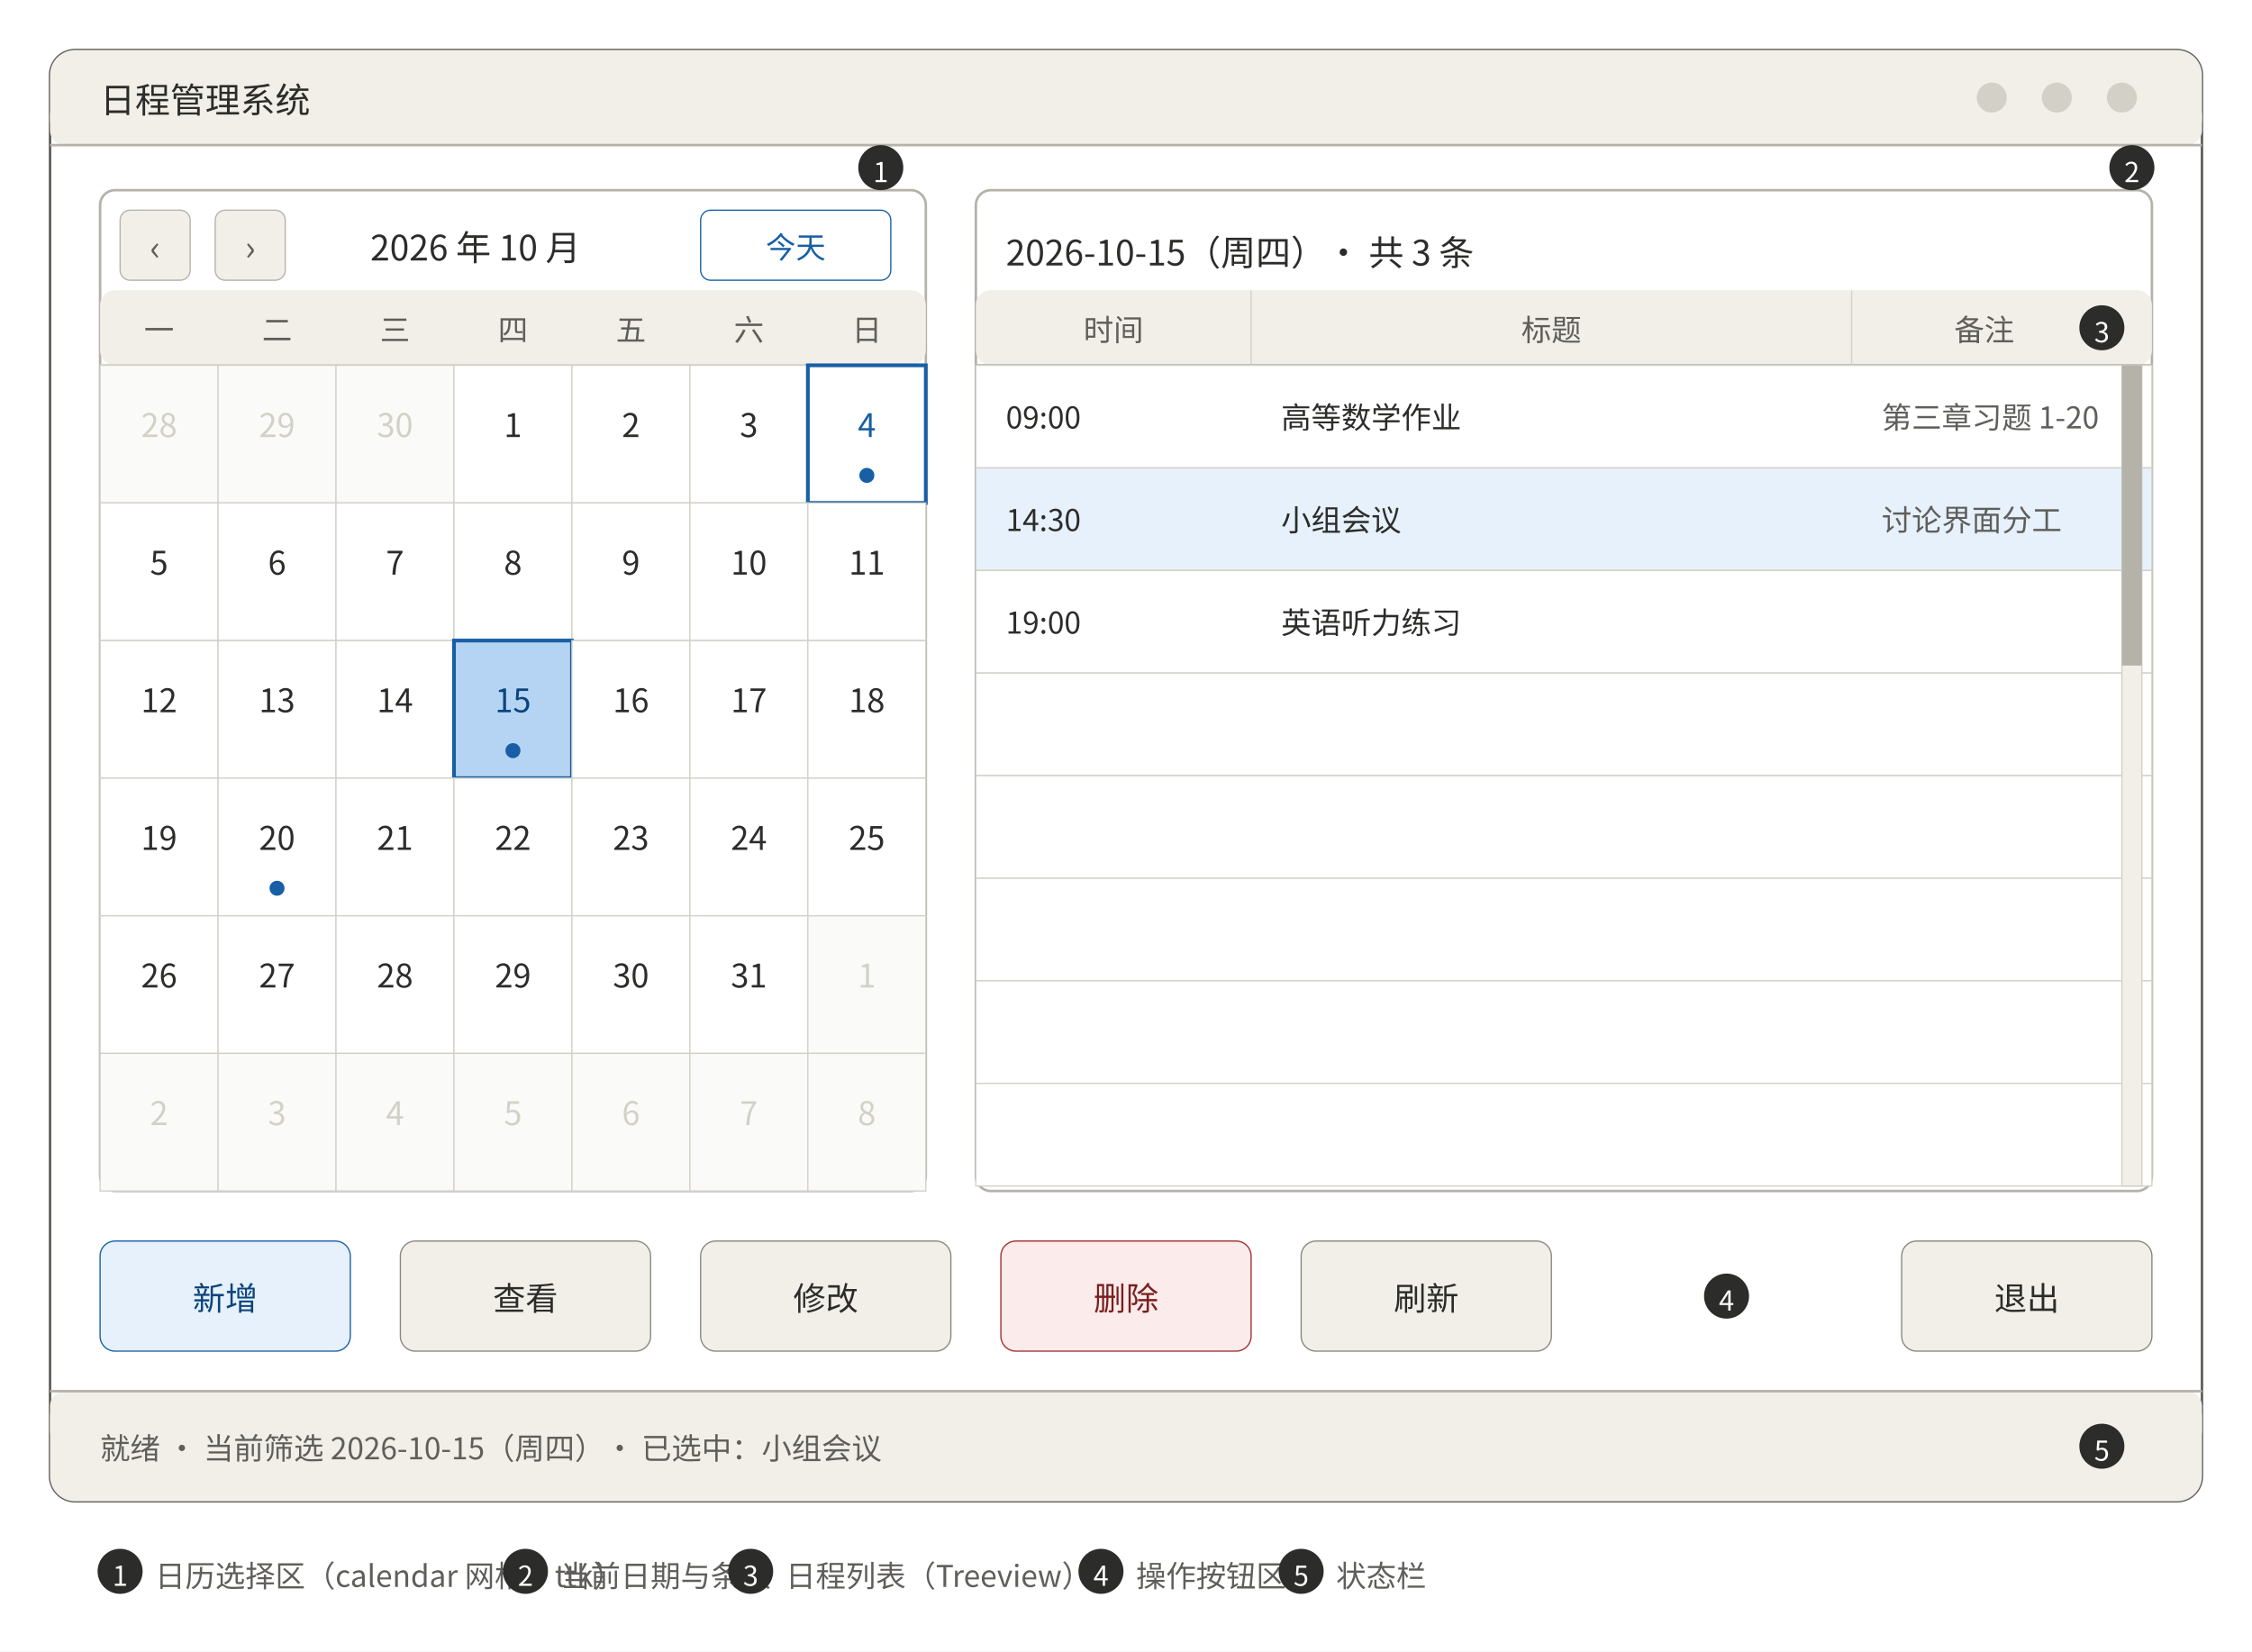
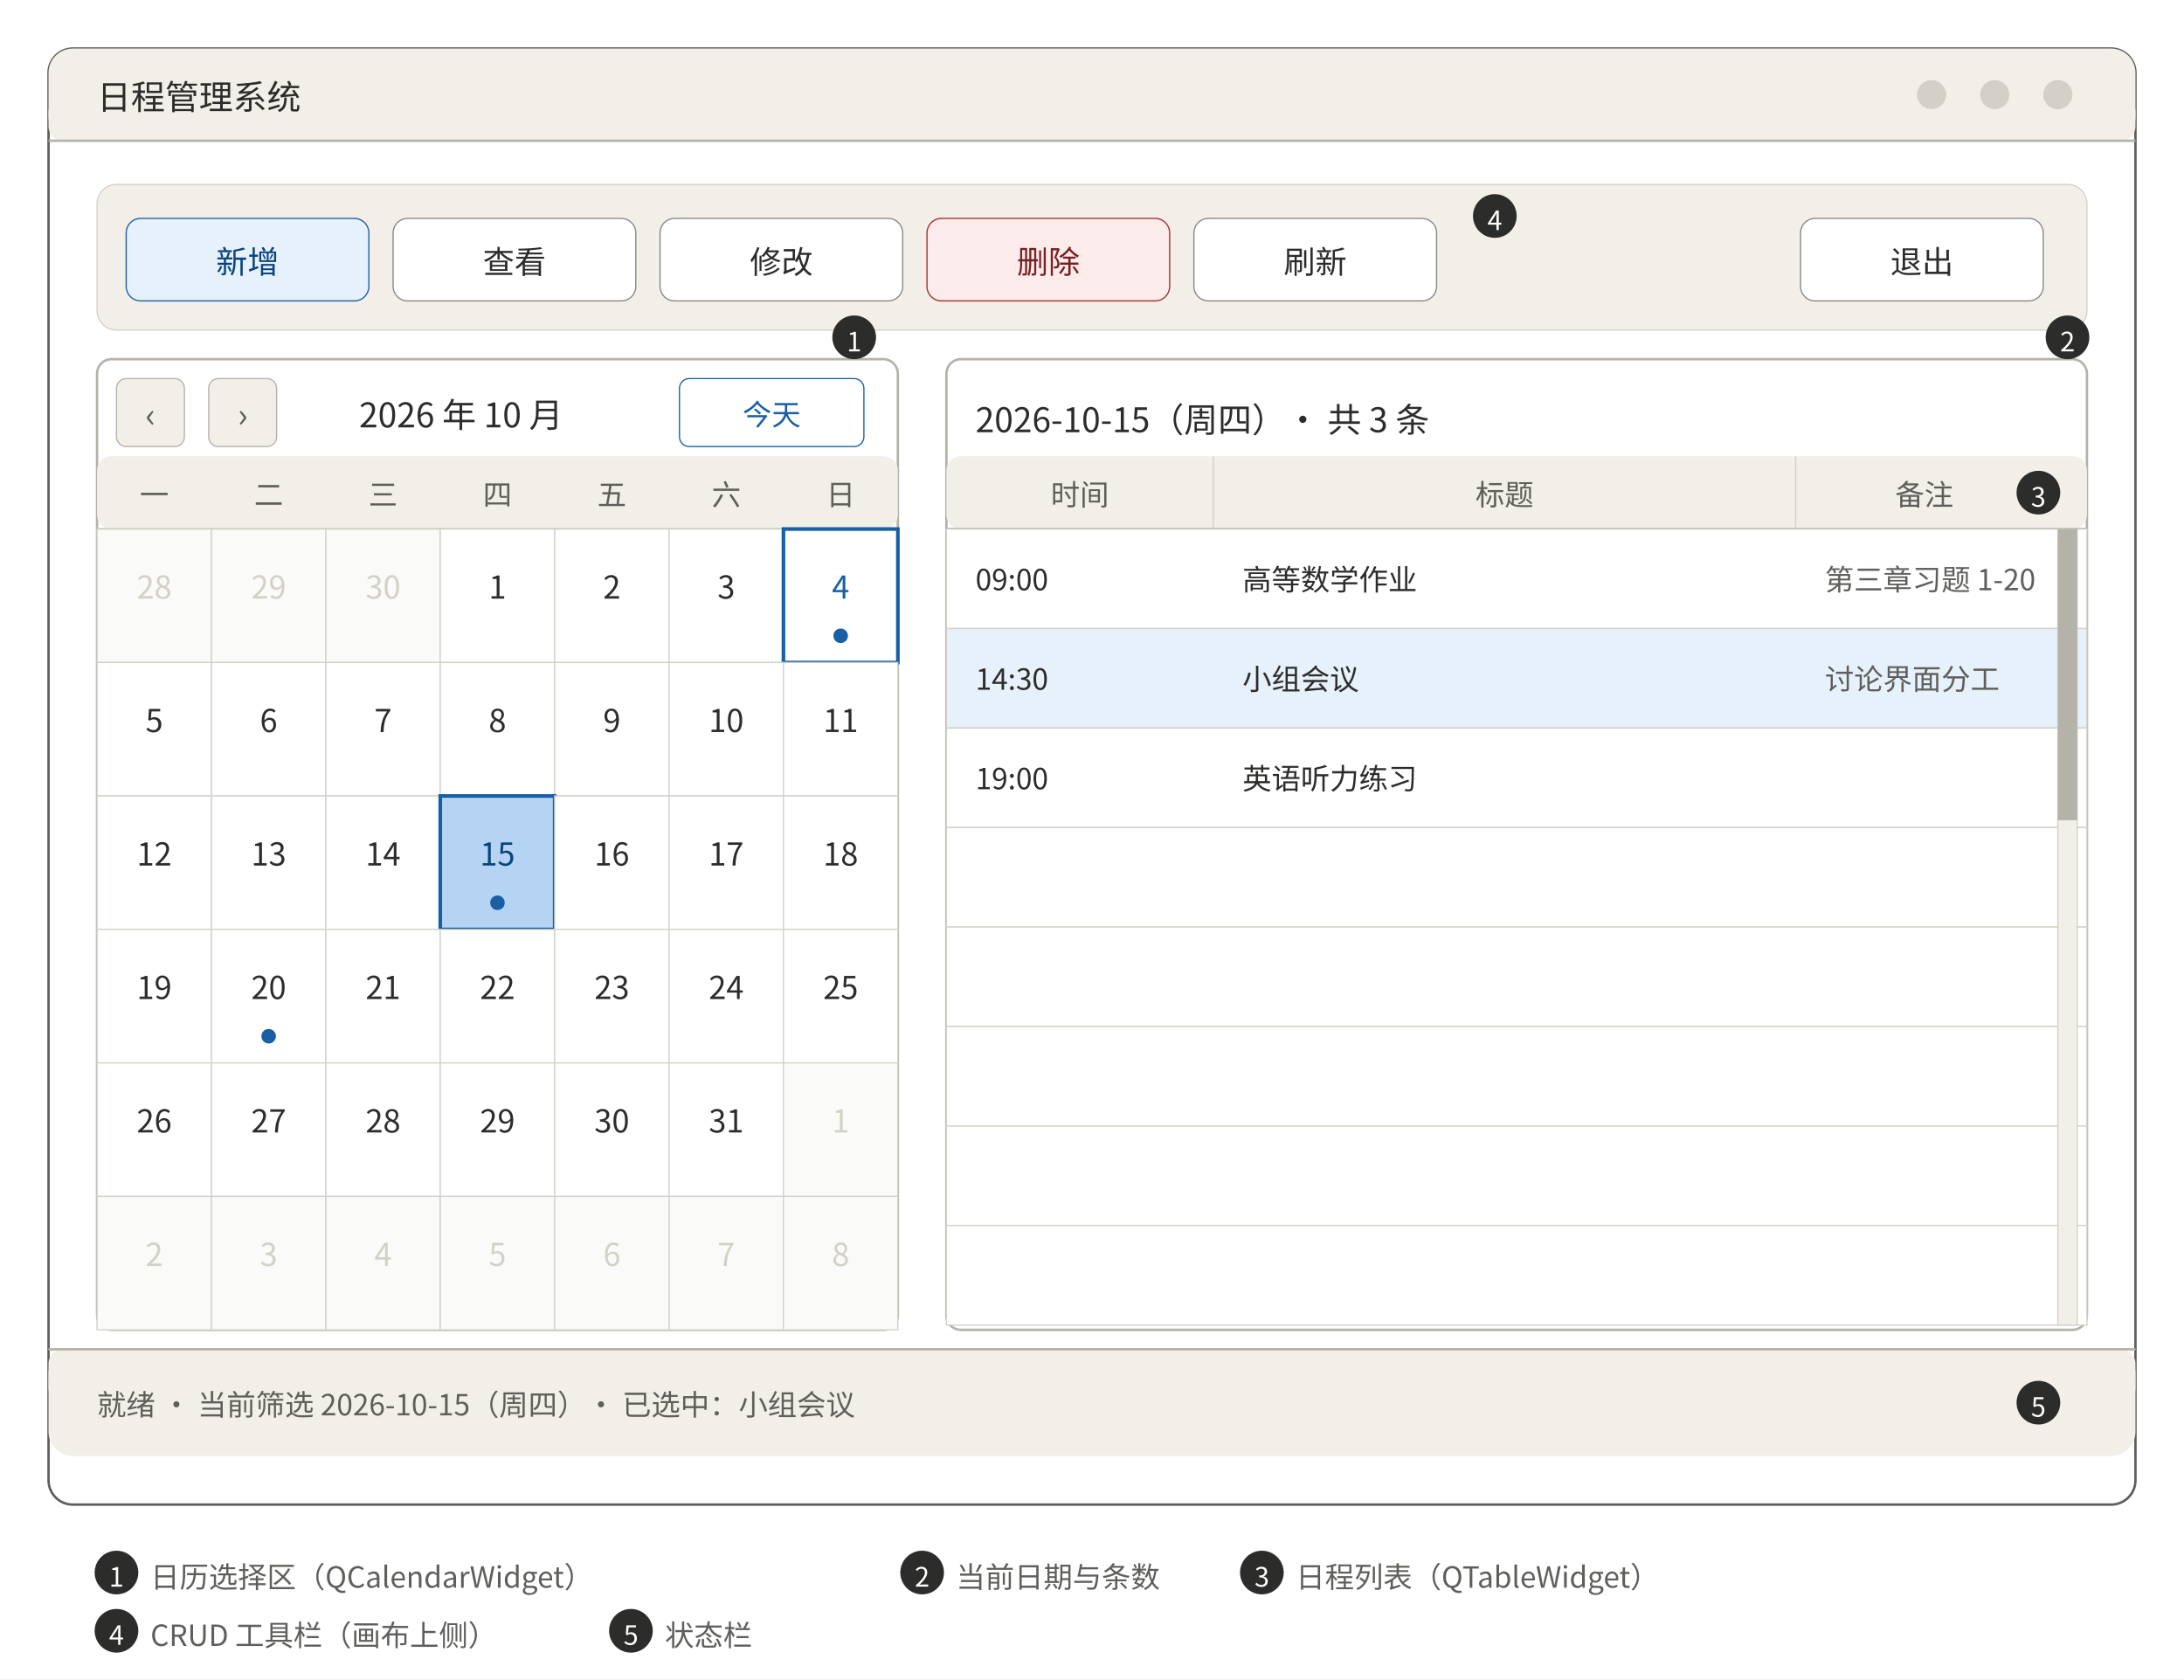
- <svg xmlns="http://www.w3.org/2000/svg" viewBox="0 0 900 660" width="900" height="660" role="img" font-family="'Microsoft YaHei','PingFang SC','Noto Sans CJK SC',sans-serif">
-   <rect x="0" y="0" width="900" height="660" fill="#FFFFFF" />
-   <rect x="20" y="20" width="860" height="580" rx="10" fill="#FFFFFF" stroke="#5F5E5A" stroke-width="1" />
+ <svg xmlns="http://www.w3.org/2000/svg" viewBox="0 0 900 692" width="900" height="692" role="img" font-family="'Microsoft YaHei','PingFang SC','Noto Sans CJK SC',sans-serif">
+   <rect x="0" y="0" width="900" height="692" fill="#FFFFFF" />
+   <rect x="20" y="20" width="860" height="600" rx="10" fill="#FFFFFF" stroke="#5F5E5A" stroke-width="1" />
  <rect x="20" y="20" width="860" height="38" rx="10" fill="#F1EFE8" stroke="#F1EFE8" stroke-width="0" />
  <rect x="20" y="40" width="860" height="18" rx="6" fill="#F1EFE8" stroke="#F1EFE8" stroke-width="0" />
  <path d="M20 58 L880 58" fill="none" stroke="#B4B2A9" stroke-width="1" />
  <text x="40" y="39" font-size="14" font-weight="500" fill="#2C2C2A" text-anchor="start" dominant-baseline="central">日程管理系统</text>
  <circle cx="796" cy="39" r="6" fill="#D3D1C7" />
  <circle cx="822" cy="39" r="6" fill="#D3D1C7" />
  <circle cx="848" cy="39" r="6" fill="#D3D1C7" />
-   <rect x="40" y="76" width="330" height="400" rx="6" fill="#FFFFFF" stroke="#B4B2A9" stroke-width="1" />
-   <rect x="48" y="84" width="28" height="28" rx="4" fill="#F1EFE8" stroke="#B4B2A9" stroke-width="0.5" />
-   <text x="62" y="98" font-size="14" font-weight="400" fill="#5F5E5A" text-anchor="middle" dominant-baseline="central">‹</text>
-   <rect x="86" y="84" width="28" height="28" rx="4" fill="#F1EFE8" stroke="#B4B2A9" stroke-width="0.5" />
-   <text x="100" y="98" font-size="14" font-weight="400" fill="#5F5E5A" text-anchor="middle" dominant-baseline="central">›</text>
-   <text x="190" y="98" font-size="14" font-weight="500" fill="#2C2C2A" text-anchor="middle" dominant-baseline="central">2026 年 10 月</text>
-   <rect x="280" y="84" width="76" height="28" rx="4" fill="#FFFFFF" stroke="#185FA5" stroke-width="0.5" />
-   <text x="318" y="98" font-size="12" font-weight="400" fill="#185FA5" text-anchor="middle" dominant-baseline="central">今天</text>
-   <rect x="40" y="116" width="330" height="30" rx="6" fill="#F1EFE8" stroke="#F1EFE8" stroke-width="0" />
-   <path d="M40 146 L370 146" fill="none" stroke="#D3D1C7" stroke-width="1" />
-   <text x="63.571" y="131" font-size="12" font-weight="400" fill="#5F5E5A" text-anchor="middle" dominant-baseline="central">一</text>
-   <text x="110.714" y="131" font-size="12" font-weight="400" fill="#5F5E5A" text-anchor="middle" dominant-baseline="central">二</text>
-   <text x="157.857" y="131" font-size="12" font-weight="400" fill="#5F5E5A" text-anchor="middle" dominant-baseline="central">三</text>
-   <text x="205.0" y="131" font-size="12" font-weight="400" fill="#5F5E5A" text-anchor="middle" dominant-baseline="central">四</text>
-   <text x="252.143" y="131" font-size="12" font-weight="400" fill="#5F5E5A" text-anchor="middle" dominant-baseline="central">五</text>
-   <text x="299.286" y="131" font-size="12" font-weight="400" fill="#5F5E5A" text-anchor="middle" dominant-baseline="central">六</text>
-   <text x="346.429" y="131" font-size="12" font-weight="400" fill="#5F5E5A" text-anchor="middle" dominant-baseline="central">日</text>
-   <rect x="40.0" y="146" width="47.143" height="55" rx="0" fill="#FAFAF8" stroke="#D3D1C7" stroke-width="0.5" />
-   <text x="63.571" y="169" font-size="13" font-weight="400" fill="#D3D1C7" text-anchor="middle" dominant-baseline="central">28</text>
-   <rect x="87.143" y="146" width="47.143" height="55" rx="0" fill="#FAFAF8" stroke="#D3D1C7" stroke-width="0.5" />
-   <text x="110.714" y="169" font-size="13" font-weight="400" fill="#D3D1C7" text-anchor="middle" dominant-baseline="central">29</text>
-   <rect x="134.286" y="146" width="47.143" height="55" rx="0" fill="#FAFAF8" stroke="#D3D1C7" stroke-width="0.5" />
-   <text x="157.857" y="169" font-size="13" font-weight="400" fill="#D3D1C7" text-anchor="middle" dominant-baseline="central">30</text>
-   <rect x="181.429" y="146" width="47.143" height="55" rx="0" fill="#FFFFFF" stroke="#D3D1C7" stroke-width="0.5" />
-   <text x="205" y="169" font-size="13" font-weight="400" fill="#2C2C2A" text-anchor="middle" dominant-baseline="central">1</text>
-   <rect x="228.571" y="146" width="47.143" height="55" rx="0" fill="#FFFFFF" stroke="#D3D1C7" stroke-width="0.5" />
-   <text x="252.143" y="169" font-size="13" font-weight="400" fill="#2C2C2A" text-anchor="middle" dominant-baseline="central">2</text>
-   <rect x="275.714" y="146" width="47.143" height="55" rx="0" fill="#FFFFFF" stroke="#D3D1C7" stroke-width="0.5" />
-   <text x="299.286" y="169" font-size="13" font-weight="400" fill="#2C2C2A" text-anchor="middle" dominant-baseline="central">3</text>
-   <rect x="322.857" y="146" width="47.143" height="55" rx="0" fill="#FFFFFF" stroke="#185FA5" stroke-width="1.5" />
-   <text x="346.429" y="169" font-size="13" font-weight="500" fill="#185FA5" text-anchor="middle" dominant-baseline="central">4</text>
-   <circle cx="346.429" cy="190" r="3" fill="#185FA5" />
-   <rect x="40.0" y="201" width="47.143" height="55" rx="0" fill="#FFFFFF" stroke="#D3D1C7" stroke-width="0.5" />
-   <text x="63.571" y="224" font-size="13" font-weight="400" fill="#2C2C2A" text-anchor="middle" dominant-baseline="central">5</text>
-   <rect x="87.143" y="201" width="47.143" height="55" rx="0" fill="#FFFFFF" stroke="#D3D1C7" stroke-width="0.5" />
-   <text x="110.714" y="224" font-size="13" font-weight="400" fill="#2C2C2A" text-anchor="middle" dominant-baseline="central">6</text>
-   <rect x="134.286" y="201" width="47.143" height="55" rx="0" fill="#FFFFFF" stroke="#D3D1C7" stroke-width="0.5" />
-   <text x="157.857" y="224" font-size="13" font-weight="400" fill="#2C2C2A" text-anchor="middle" dominant-baseline="central">7</text>
-   <rect x="181.429" y="201" width="47.143" height="55" rx="0" fill="#FFFFFF" stroke="#D3D1C7" stroke-width="0.5" />
-   <text x="205" y="224" font-size="13" font-weight="400" fill="#2C2C2A" text-anchor="middle" dominant-baseline="central">8</text>
-   <rect x="228.571" y="201" width="47.143" height="55" rx="0" fill="#FFFFFF" stroke="#D3D1C7" stroke-width="0.5" />
-   <text x="252.143" y="224" font-size="13" font-weight="400" fill="#2C2C2A" text-anchor="middle" dominant-baseline="central">9</text>
-   <rect x="275.714" y="201" width="47.143" height="55" rx="0" fill="#FFFFFF" stroke="#D3D1C7" stroke-width="0.5" />
-   <text x="299.286" y="224" font-size="13" font-weight="400" fill="#2C2C2A" text-anchor="middle" dominant-baseline="central">10</text>
-   <rect x="322.857" y="201" width="47.143" height="55" rx="0" fill="#FFFFFF" stroke="#D3D1C7" stroke-width="0.5" />
-   <text x="346.429" y="224" font-size="13" font-weight="400" fill="#2C2C2A" text-anchor="middle" dominant-baseline="central">11</text>
-   <rect x="40.0" y="256" width="47.143" height="55" rx="0" fill="#FFFFFF" stroke="#D3D1C7" stroke-width="0.5" />
-   <text x="63.571" y="279" font-size="13" font-weight="400" fill="#2C2C2A" text-anchor="middle" dominant-baseline="central">12</text>
-   <rect x="87.143" y="256" width="47.143" height="55" rx="0" fill="#FFFFFF" stroke="#D3D1C7" stroke-width="0.5" />
-   <text x="110.714" y="279" font-size="13" font-weight="400" fill="#2C2C2A" text-anchor="middle" dominant-baseline="central">13</text>
-   <rect x="134.286" y="256" width="47.143" height="55" rx="0" fill="#FFFFFF" stroke="#D3D1C7" stroke-width="0.5" />
-   <text x="157.857" y="279" font-size="13" font-weight="400" fill="#2C2C2A" text-anchor="middle" dominant-baseline="central">14</text>
-   <rect x="181.429" y="256" width="47.143" height="55" rx="0" fill="#B5D4F4" stroke="#185FA5" stroke-width="1.5" />
-   <text x="205" y="279" font-size="13" font-weight="500" fill="#0C447C" text-anchor="middle" dominant-baseline="central">15</text>
-   <circle cx="205" cy="300" r="3" fill="#185FA5" />
-   <rect x="228.571" y="256" width="47.143" height="55" rx="0" fill="#FFFFFF" stroke="#D3D1C7" stroke-width="0.5" />
-   <text x="252.143" y="279" font-size="13" font-weight="400" fill="#2C2C2A" text-anchor="middle" dominant-baseline="central">16</text>
-   <rect x="275.714" y="256" width="47.143" height="55" rx="0" fill="#FFFFFF" stroke="#D3D1C7" stroke-width="0.5" />
-   <text x="299.286" y="279" font-size="13" font-weight="400" fill="#2C2C2A" text-anchor="middle" dominant-baseline="central">17</text>
-   <rect x="322.857" y="256" width="47.143" height="55" rx="0" fill="#FFFFFF" stroke="#D3D1C7" stroke-width="0.5" />
-   <text x="346.429" y="279" font-size="13" font-weight="400" fill="#2C2C2A" text-anchor="middle" dominant-baseline="central">18</text>
-   <rect x="40.0" y="311" width="47.143" height="55" rx="0" fill="#FFFFFF" stroke="#D3D1C7" stroke-width="0.5" />
-   <text x="63.571" y="334" font-size="13" font-weight="400" fill="#2C2C2A" text-anchor="middle" dominant-baseline="central">19</text>
-   <rect x="87.143" y="311" width="47.143" height="55" rx="0" fill="#FFFFFF" stroke="#D3D1C7" stroke-width="0.5" />
-   <text x="110.714" y="334" font-size="13" font-weight="400" fill="#2C2C2A" text-anchor="middle" dominant-baseline="central">20</text>
-   <circle cx="110.714" cy="355" r="3" fill="#185FA5" />
-   <rect x="134.286" y="311" width="47.143" height="55" rx="0" fill="#FFFFFF" stroke="#D3D1C7" stroke-width="0.5" />
-   <text x="157.857" y="334" font-size="13" font-weight="400" fill="#2C2C2A" text-anchor="middle" dominant-baseline="central">21</text>
-   <rect x="181.429" y="311" width="47.143" height="55" rx="0" fill="#FFFFFF" stroke="#D3D1C7" stroke-width="0.5" />
-   <text x="205" y="334" font-size="13" font-weight="400" fill="#2C2C2A" text-anchor="middle" dominant-baseline="central">22</text>
-   <rect x="228.571" y="311" width="47.143" height="55" rx="0" fill="#FFFFFF" stroke="#D3D1C7" stroke-width="0.5" />
-   <text x="252.143" y="334" font-size="13" font-weight="400" fill="#2C2C2A" text-anchor="middle" dominant-baseline="central">23</text>
-   <rect x="275.714" y="311" width="47.143" height="55" rx="0" fill="#FFFFFF" stroke="#D3D1C7" stroke-width="0.5" />
-   <text x="299.286" y="334" font-size="13" font-weight="400" fill="#2C2C2A" text-anchor="middle" dominant-baseline="central">24</text>
-   <rect x="322.857" y="311" width="47.143" height="55" rx="0" fill="#FFFFFF" stroke="#D3D1C7" stroke-width="0.5" />
-   <text x="346.429" y="334" font-size="13" font-weight="400" fill="#2C2C2A" text-anchor="middle" dominant-baseline="central">25</text>
-   <rect x="40.0" y="366" width="47.143" height="55" rx="0" fill="#FFFFFF" stroke="#D3D1C7" stroke-width="0.5" />
-   <text x="63.571" y="389" font-size="13" font-weight="400" fill="#2C2C2A" text-anchor="middle" dominant-baseline="central">26</text>
-   <rect x="87.143" y="366" width="47.143" height="55" rx="0" fill="#FFFFFF" stroke="#D3D1C7" stroke-width="0.5" />
-   <text x="110.714" y="389" font-size="13" font-weight="400" fill="#2C2C2A" text-anchor="middle" dominant-baseline="central">27</text>
-   <rect x="134.286" y="366" width="47.143" height="55" rx="0" fill="#FFFFFF" stroke="#D3D1C7" stroke-width="0.5" />
-   <text x="157.857" y="389" font-size="13" font-weight="400" fill="#2C2C2A" text-anchor="middle" dominant-baseline="central">28</text>
-   <rect x="181.429" y="366" width="47.143" height="55" rx="0" fill="#FFFFFF" stroke="#D3D1C7" stroke-width="0.5" />
-   <text x="205" y="389" font-size="13" font-weight="400" fill="#2C2C2A" text-anchor="middle" dominant-baseline="central">29</text>
-   <rect x="228.571" y="366" width="47.143" height="55" rx="0" fill="#FFFFFF" stroke="#D3D1C7" stroke-width="0.5" />
-   <text x="252.143" y="389" font-size="13" font-weight="400" fill="#2C2C2A" text-anchor="middle" dominant-baseline="central">30</text>
-   <rect x="275.714" y="366" width="47.143" height="55" rx="0" fill="#FFFFFF" stroke="#D3D1C7" stroke-width="0.5" />
-   <text x="299.286" y="389" font-size="13" font-weight="400" fill="#2C2C2A" text-anchor="middle" dominant-baseline="central">31</text>
-   <rect x="322.857" y="366" width="47.143" height="55" rx="0" fill="#FAFAF8" stroke="#D3D1C7" stroke-width="0.5" />
-   <text x="346.429" y="389" font-size="13" font-weight="400" fill="#D3D1C7" text-anchor="middle" dominant-baseline="central">1</text>
-   <rect x="40.0" y="421" width="47.143" height="55" rx="0" fill="#FAFAF8" stroke="#D3D1C7" stroke-width="0.5" />
-   <text x="63.571" y="444" font-size="13" font-weight="400" fill="#D3D1C7" text-anchor="middle" dominant-baseline="central">2</text>
-   <rect x="87.143" y="421" width="47.143" height="55" rx="0" fill="#FAFAF8" stroke="#D3D1C7" stroke-width="0.5" />
-   <text x="110.714" y="444" font-size="13" font-weight="400" fill="#D3D1C7" text-anchor="middle" dominant-baseline="central">3</text>
-   <rect x="134.286" y="421" width="47.143" height="55" rx="0" fill="#FAFAF8" stroke="#D3D1C7" stroke-width="0.5" />
-   <text x="157.857" y="444" font-size="13" font-weight="400" fill="#D3D1C7" text-anchor="middle" dominant-baseline="central">4</text>
-   <rect x="181.429" y="421" width="47.143" height="55" rx="0" fill="#FAFAF8" stroke="#D3D1C7" stroke-width="0.5" />
-   <text x="205" y="444" font-size="13" font-weight="400" fill="#D3D1C7" text-anchor="middle" dominant-baseline="central">5</text>
-   <rect x="228.571" y="421" width="47.143" height="55" rx="0" fill="#FAFAF8" stroke="#D3D1C7" stroke-width="0.5" />
-   <text x="252.143" y="444" font-size="13" font-weight="400" fill="#D3D1C7" text-anchor="middle" dominant-baseline="central">6</text>
-   <rect x="275.714" y="421" width="47.143" height="55" rx="0" fill="#FAFAF8" stroke="#D3D1C7" stroke-width="0.5" />
-   <text x="299.286" y="444" font-size="13" font-weight="400" fill="#D3D1C7" text-anchor="middle" dominant-baseline="central">7</text>
-   <rect x="322.857" y="421" width="47.143" height="55" rx="0" fill="#FAFAF8" stroke="#D3D1C7" stroke-width="0.5" />
-   <text x="346.429" y="444" font-size="13" font-weight="400" fill="#D3D1C7" text-anchor="middle" dominant-baseline="central">8</text>
-   <rect x="390" y="76" width="470" height="400" rx="6" fill="#FFFFFF" stroke="#B4B2A9" stroke-width="1" />
-   <text x="402" y="100" font-size="14" font-weight="500" fill="#2C2C2A" text-anchor="start" dominant-baseline="central">2026-10-15（周四）· 共 3 条</text>
-   <rect x="390" y="116" width="470" height="30" rx="6" fill="#F1EFE8" stroke="#F1EFE8" stroke-width="0" />
-   <path d="M390 146 L860 146" fill="none" stroke="#B4B2A9" stroke-width="1" />
-   <text x="445" y="131" font-size="12" font-weight="500" fill="#5F5E5A" text-anchor="middle" dominant-baseline="central">时间</text>
-   <text x="620" y="131" font-size="12" font-weight="500" fill="#5F5E5A" text-anchor="middle" dominant-baseline="central">标题</text>
-   <text x="793" y="131" font-size="12" font-weight="500" fill="#5F5E5A" text-anchor="middle" dominant-baseline="central">备注</text>
-   <path d="M500 116 L500 474" fill="none" stroke="#D3D1C7" stroke-width="0.5" />
-   <path d="M740 116 L740 474" fill="none" stroke="#D3D1C7" stroke-width="0.5" />
-   <rect x="390" y="146" width="470" height="41" fill="#FFFFFF" stroke="#D3D1C7" stroke-width="0.5" />
-   <text x="402" y="166" font-size="12" font-weight="400" fill="#2C2C2A" text-anchor="start" dominant-baseline="central">09:00</text>
-   <text x="512" y="166" font-size="12" font-weight="400" fill="#2C2C2A" text-anchor="start" dominant-baseline="central">高等数学作业</text>
-   <text x="752" y="166" font-size="12" font-weight="400" fill="#5F5E5A" text-anchor="start" dominant-baseline="central">第三章习题 1-20</text>
-   <rect x="390" y="187" width="470" height="41" fill="#E6F1FB" stroke="#D3D1C7" stroke-width="0.5" />
-   <text x="402" y="207" font-size="12" font-weight="400" fill="#2C2C2A" text-anchor="start" dominant-baseline="central">14:30</text>
-   <text x="512" y="207" font-size="12" font-weight="400" fill="#2C2C2A" text-anchor="start" dominant-baseline="central">小组会议</text>
-   <text x="752" y="207" font-size="12" font-weight="400" fill="#5F5E5A" text-anchor="start" dominant-baseline="central">讨论界面分工</text>
-   <rect x="390" y="228" width="470" height="41" fill="#FFFFFF" stroke="#D3D1C7" stroke-width="0.5" />
-   <text x="402" y="248" font-size="12" font-weight="400" fill="#2C2C2A" text-anchor="start" dominant-baseline="central">19:00</text>
-   <text x="512" y="248" font-size="12" font-weight="400" fill="#2C2C2A" text-anchor="start" dominant-baseline="central">英语听力练习</text>
-   <text x="752" y="248" font-size="12" font-weight="400" fill="#5F5E5A" text-anchor="start" dominant-baseline="central" />
-   <rect x="390" y="269" width="470" height="41" fill="#FFFFFF" stroke="#D3D1C7" stroke-width="0.5" />
-   <rect x="390" y="310" width="470" height="41" fill="#FFFFFF" stroke="#D3D1C7" stroke-width="0.5" />
-   <rect x="390" y="351" width="470" height="41" fill="#FFFFFF" stroke="#D3D1C7" stroke-width="0.5" />
-   <rect x="390" y="392" width="470" height="41" fill="#FFFFFF" stroke="#D3D1C7" stroke-width="0.5" />
-   <rect x="390" y="433" width="470" height="41" fill="#FFFFFF" stroke="#D3D1C7" stroke-width="0.5" />
-   <rect x="848" y="146" width="8" height="328" rx="0" fill="#F1EFE8" stroke="#D3D1C7" stroke-width="0.5" />
-   <rect x="848" y="146" width="8" height="120" rx="0" fill="#B4B2A9" stroke="#B4B2A9" stroke-width="0" />
-   <rect x="40" y="496" width="100" height="44" rx="6" fill="#E6F1FB" stroke="#185FA5" stroke-width="0.5" />
-   <text x="90" y="518" font-size="13" font-weight="500" fill="#0C447C" text-anchor="middle" dominant-baseline="central">新增</text>
-   <rect x="160" y="496" width="100" height="44" rx="6" fill="#F1EFE8" stroke="#888780" stroke-width="0.5" />
-   <text x="210" y="518" font-size="13" font-weight="500" fill="#2C2C2A" text-anchor="middle" dominant-baseline="central">查看</text>
-   <rect x="280" y="496" width="100" height="44" rx="6" fill="#F1EFE8" stroke="#888780" stroke-width="0.5" />
-   <text x="330" y="518" font-size="13" font-weight="500" fill="#2C2C2A" text-anchor="middle" dominant-baseline="central">修改</text>
-   <rect x="400" y="496" width="100" height="44" rx="6" fill="#FCEBEB" stroke="#A32D2D" stroke-width="0.5" />
-   <text x="450" y="518" font-size="13" font-weight="500" fill="#791F1F" text-anchor="middle" dominant-baseline="central">删除</text>
-   <rect x="520" y="496" width="100" height="44" rx="6" fill="#F1EFE8" stroke="#888780" stroke-width="0.5" />
-   <text x="570" y="518" font-size="13" font-weight="500" fill="#2C2C2A" text-anchor="middle" dominant-baseline="central">刷新</text>
-   <rect x="760" y="496" width="100" height="44" rx="6" fill="#F1EFE8" stroke="#888780" stroke-width="0.5" />
-   <text x="810" y="518" font-size="13" font-weight="500" fill="#2C2C2A" text-anchor="middle" dominant-baseline="central">退出</text>
+   <rect x="40" y="76" width="820" height="60" rx="8" fill="#F1EFE8" stroke="#D3D1C7" stroke-width="0.5" />
+   <rect x="52" y="90" width="100" height="34" rx="6" fill="#E6F1FB" stroke="#185FA5" stroke-width="0.5" />
+   <text x="102" y="107" font-size="13" font-weight="500" fill="#0C447C" text-anchor="middle" dominant-baseline="central">新增</text>
+   <rect x="162" y="90" width="100" height="34" rx="6" fill="#FFFFFF" stroke="#888780" stroke-width="0.5" />
+   <text x="212" y="107" font-size="13" font-weight="500" fill="#2C2C2A" text-anchor="middle" dominant-baseline="central">查看</text>
+   <rect x="272" y="90" width="100" height="34" rx="6" fill="#FFFFFF" stroke="#888780" stroke-width="0.5" />
+   <text x="322" y="107" font-size="13" font-weight="500" fill="#2C2C2A" text-anchor="middle" dominant-baseline="central">修改</text>
+   <rect x="382" y="90" width="100" height="34" rx="6" fill="#FCEBEB" stroke="#A32D2D" stroke-width="0.5" />
+   <text x="432" y="107" font-size="13" font-weight="500" fill="#791F1F" text-anchor="middle" dominant-baseline="central">删除</text>
+   <rect x="492" y="90" width="100" height="34" rx="6" fill="#FFFFFF" stroke="#888780" stroke-width="0.5" />
+   <text x="542" y="107" font-size="13" font-weight="500" fill="#2C2C2A" text-anchor="middle" dominant-baseline="central">刷新</text>
+   <rect x="742" y="90" width="100" height="34" rx="6" fill="#FFFFFF" stroke="#888780" stroke-width="0.5" />
+   <text x="792" y="107" font-size="13" font-weight="500" fill="#2C2C2A" text-anchor="middle" dominant-baseline="central">退出</text>
+   <rect x="40" y="148" width="330" height="400" rx="6" fill="#FFFFFF" stroke="#B4B2A9" stroke-width="1" />
+   <rect x="48" y="156" width="28" height="28" rx="4" fill="#F1EFE8" stroke="#B4B2A9" stroke-width="0.5" />
+   <text x="62" y="170" font-size="14" font-weight="400" fill="#5F5E5A" text-anchor="middle" dominant-baseline="central">‹</text>
+   <rect x="86" y="156" width="28" height="28" rx="4" fill="#F1EFE8" stroke="#B4B2A9" stroke-width="0.5" />
+   <text x="100" y="170" font-size="14" font-weight="400" fill="#5F5E5A" text-anchor="middle" dominant-baseline="central">›</text>
+   <text x="190" y="170" font-size="14" font-weight="500" fill="#2C2C2A" text-anchor="middle" dominant-baseline="central">2026 年 10 月</text>
+   <rect x="280" y="156" width="76" height="28" rx="4" fill="#FFFFFF" stroke="#185FA5" stroke-width="0.5" />
+   <text x="318" y="170" font-size="12" font-weight="400" fill="#185FA5" text-anchor="middle" dominant-baseline="central">今天</text>
+   <rect x="40" y="188" width="330" height="30" rx="6" fill="#F1EFE8" stroke="#F1EFE8" stroke-width="0" />
+   <path d="M40 218 L370 218" fill="none" stroke="#D3D1C7" stroke-width="1" />
+   <text x="63.571" y="203" font-size="12" font-weight="400" fill="#5F5E5A" text-anchor="middle" dominant-baseline="central">一</text>
+   <text x="110.714" y="203" font-size="12" font-weight="400" fill="#5F5E5A" text-anchor="middle" dominant-baseline="central">二</text>
+   <text x="157.857" y="203" font-size="12" font-weight="400" fill="#5F5E5A" text-anchor="middle" dominant-baseline="central">三</text>
+   <text x="205.0" y="203" font-size="12" font-weight="400" fill="#5F5E5A" text-anchor="middle" dominant-baseline="central">四</text>
+   <text x="252.143" y="203" font-size="12" font-weight="400" fill="#5F5E5A" text-anchor="middle" dominant-baseline="central">五</text>
+   <text x="299.286" y="203" font-size="12" font-weight="400" fill="#5F5E5A" text-anchor="middle" dominant-baseline="central">六</text>
+   <text x="346.429" y="203" font-size="12" font-weight="400" fill="#5F5E5A" text-anchor="middle" dominant-baseline="central">日</text>
+   <rect x="40.0" y="218" width="47.143" height="55" rx="0" fill="#FAFAF8" stroke="#D3D1C7" stroke-width="0.5" />
+   <text x="63.571" y="241" font-size="13" font-weight="400" fill="#D3D1C7" text-anchor="middle" dominant-baseline="central">28</text>
+   <rect x="87.143" y="218" width="47.143" height="55" rx="0" fill="#FAFAF8" stroke="#D3D1C7" stroke-width="0.5" />
+   <text x="110.714" y="241" font-size="13" font-weight="400" fill="#D3D1C7" text-anchor="middle" dominant-baseline="central">29</text>
+   <rect x="134.286" y="218" width="47.143" height="55" rx="0" fill="#FAFAF8" stroke="#D3D1C7" stroke-width="0.5" />
+   <text x="157.857" y="241" font-size="13" font-weight="400" fill="#D3D1C7" text-anchor="middle" dominant-baseline="central">30</text>
+   <rect x="181.429" y="218" width="47.143" height="55" rx="0" fill="#FFFFFF" stroke="#D3D1C7" stroke-width="0.5" />
+   <text x="205" y="241" font-size="13" font-weight="400" fill="#2C2C2A" text-anchor="middle" dominant-baseline="central">1</text>
+   <rect x="228.571" y="218" width="47.143" height="55" rx="0" fill="#FFFFFF" stroke="#D3D1C7" stroke-width="0.5" />
+   <text x="252.143" y="241" font-size="13" font-weight="400" fill="#2C2C2A" text-anchor="middle" dominant-baseline="central">2</text>
+   <rect x="275.714" y="218" width="47.143" height="55" rx="0" fill="#FFFFFF" stroke="#D3D1C7" stroke-width="0.5" />
+   <text x="299.286" y="241" font-size="13" font-weight="400" fill="#2C2C2A" text-anchor="middle" dominant-baseline="central">3</text>
+   <rect x="322.857" y="218" width="47.143" height="55" rx="0" fill="#FFFFFF" stroke="#185FA5" stroke-width="1.5" />
+   <text x="346.429" y="241" font-size="13" font-weight="500" fill="#185FA5" text-anchor="middle" dominant-baseline="central">4</text>
+   <circle cx="346.429" cy="262" r="3" fill="#185FA5" />
+   <rect x="40.0" y="273" width="47.143" height="55" rx="0" fill="#FFFFFF" stroke="#D3D1C7" stroke-width="0.5" />
+   <text x="63.571" y="296" font-size="13" font-weight="400" fill="#2C2C2A" text-anchor="middle" dominant-baseline="central">5</text>
+   <rect x="87.143" y="273" width="47.143" height="55" rx="0" fill="#FFFFFF" stroke="#D3D1C7" stroke-width="0.5" />
+   <text x="110.714" y="296" font-size="13" font-weight="400" fill="#2C2C2A" text-anchor="middle" dominant-baseline="central">6</text>
+   <rect x="134.286" y="273" width="47.143" height="55" rx="0" fill="#FFFFFF" stroke="#D3D1C7" stroke-width="0.5" />
+   <text x="157.857" y="296" font-size="13" font-weight="400" fill="#2C2C2A" text-anchor="middle" dominant-baseline="central">7</text>
+   <rect x="181.429" y="273" width="47.143" height="55" rx="0" fill="#FFFFFF" stroke="#D3D1C7" stroke-width="0.5" />
+   <text x="205" y="296" font-size="13" font-weight="400" fill="#2C2C2A" text-anchor="middle" dominant-baseline="central">8</text>
+   <rect x="228.571" y="273" width="47.143" height="55" rx="0" fill="#FFFFFF" stroke="#D3D1C7" stroke-width="0.5" />
+   <text x="252.143" y="296" font-size="13" font-weight="400" fill="#2C2C2A" text-anchor="middle" dominant-baseline="central">9</text>
+   <rect x="275.714" y="273" width="47.143" height="55" rx="0" fill="#FFFFFF" stroke="#D3D1C7" stroke-width="0.5" />
+   <text x="299.286" y="296" font-size="13" font-weight="400" fill="#2C2C2A" text-anchor="middle" dominant-baseline="central">10</text>
+   <rect x="322.857" y="273" width="47.143" height="55" rx="0" fill="#FFFFFF" stroke="#D3D1C7" stroke-width="0.5" />
+   <text x="346.429" y="296" font-size="13" font-weight="400" fill="#2C2C2A" text-anchor="middle" dominant-baseline="central">11</text>
+   <rect x="40.0" y="328" width="47.143" height="55" rx="0" fill="#FFFFFF" stroke="#D3D1C7" stroke-width="0.5" />
+   <text x="63.571" y="351" font-size="13" font-weight="400" fill="#2C2C2A" text-anchor="middle" dominant-baseline="central">12</text>
+   <rect x="87.143" y="328" width="47.143" height="55" rx="0" fill="#FFFFFF" stroke="#D3D1C7" stroke-width="0.5" />
+   <text x="110.714" y="351" font-size="13" font-weight="400" fill="#2C2C2A" text-anchor="middle" dominant-baseline="central">13</text>
+   <rect x="134.286" y="328" width="47.143" height="55" rx="0" fill="#FFFFFF" stroke="#D3D1C7" stroke-width="0.5" />
+   <text x="157.857" y="351" font-size="13" font-weight="400" fill="#2C2C2A" text-anchor="middle" dominant-baseline="central">14</text>
+   <rect x="181.429" y="328" width="47.143" height="55" rx="0" fill="#B5D4F4" stroke="#185FA5" stroke-width="1.5" />
+   <text x="205" y="351" font-size="13" font-weight="500" fill="#0C447C" text-anchor="middle" dominant-baseline="central">15</text>
+   <circle cx="205" cy="372" r="3" fill="#185FA5" />
+   <rect x="228.571" y="328" width="47.143" height="55" rx="0" fill="#FFFFFF" stroke="#D3D1C7" stroke-width="0.5" />
+   <text x="252.143" y="351" font-size="13" font-weight="400" fill="#2C2C2A" text-anchor="middle" dominant-baseline="central">16</text>
+   <rect x="275.714" y="328" width="47.143" height="55" rx="0" fill="#FFFFFF" stroke="#D3D1C7" stroke-width="0.5" />
+   <text x="299.286" y="351" font-size="13" font-weight="400" fill="#2C2C2A" text-anchor="middle" dominant-baseline="central">17</text>
+   <rect x="322.857" y="328" width="47.143" height="55" rx="0" fill="#FFFFFF" stroke="#D3D1C7" stroke-width="0.5" />
+   <text x="346.429" y="351" font-size="13" font-weight="400" fill="#2C2C2A" text-anchor="middle" dominant-baseline="central">18</text>
+   <rect x="40.0" y="383" width="47.143" height="55" rx="0" fill="#FFFFFF" stroke="#D3D1C7" stroke-width="0.5" />
+   <text x="63.571" y="406" font-size="13" font-weight="400" fill="#2C2C2A" text-anchor="middle" dominant-baseline="central">19</text>
+   <rect x="87.143" y="383" width="47.143" height="55" rx="0" fill="#FFFFFF" stroke="#D3D1C7" stroke-width="0.5" />
+   <text x="110.714" y="406" font-size="13" font-weight="400" fill="#2C2C2A" text-anchor="middle" dominant-baseline="central">20</text>
+   <circle cx="110.714" cy="427" r="3" fill="#185FA5" />
+   <rect x="134.286" y="383" width="47.143" height="55" rx="0" fill="#FFFFFF" stroke="#D3D1C7" stroke-width="0.5" />
+   <text x="157.857" y="406" font-size="13" font-weight="400" fill="#2C2C2A" text-anchor="middle" dominant-baseline="central">21</text>
+   <rect x="181.429" y="383" width="47.143" height="55" rx="0" fill="#FFFFFF" stroke="#D3D1C7" stroke-width="0.5" />
+   <text x="205" y="406" font-size="13" font-weight="400" fill="#2C2C2A" text-anchor="middle" dominant-baseline="central">22</text>
+   <rect x="228.571" y="383" width="47.143" height="55" rx="0" fill="#FFFFFF" stroke="#D3D1C7" stroke-width="0.5" />
+   <text x="252.143" y="406" font-size="13" font-weight="400" fill="#2C2C2A" text-anchor="middle" dominant-baseline="central">23</text>
+   <rect x="275.714" y="383" width="47.143" height="55" rx="0" fill="#FFFFFF" stroke="#D3D1C7" stroke-width="0.5" />
+   <text x="299.286" y="406" font-size="13" font-weight="400" fill="#2C2C2A" text-anchor="middle" dominant-baseline="central">24</text>
+   <rect x="322.857" y="383" width="47.143" height="55" rx="0" fill="#FFFFFF" stroke="#D3D1C7" stroke-width="0.5" />
+   <text x="346.429" y="406" font-size="13" font-weight="400" fill="#2C2C2A" text-anchor="middle" dominant-baseline="central">25</text>
+   <rect x="40.0" y="438" width="47.143" height="55" rx="0" fill="#FFFFFF" stroke="#D3D1C7" stroke-width="0.5" />
+   <text x="63.571" y="461" font-size="13" font-weight="400" fill="#2C2C2A" text-anchor="middle" dominant-baseline="central">26</text>
+   <rect x="87.143" y="438" width="47.143" height="55" rx="0" fill="#FFFFFF" stroke="#D3D1C7" stroke-width="0.5" />
+   <text x="110.714" y="461" font-size="13" font-weight="400" fill="#2C2C2A" text-anchor="middle" dominant-baseline="central">27</text>
+   <rect x="134.286" y="438" width="47.143" height="55" rx="0" fill="#FFFFFF" stroke="#D3D1C7" stroke-width="0.5" />
+   <text x="157.857" y="461" font-size="13" font-weight="400" fill="#2C2C2A" text-anchor="middle" dominant-baseline="central">28</text>
+   <rect x="181.429" y="438" width="47.143" height="55" rx="0" fill="#FFFFFF" stroke="#D3D1C7" stroke-width="0.5" />
+   <text x="205" y="461" font-size="13" font-weight="400" fill="#2C2C2A" text-anchor="middle" dominant-baseline="central">29</text>
+   <rect x="228.571" y="438" width="47.143" height="55" rx="0" fill="#FFFFFF" stroke="#D3D1C7" stroke-width="0.5" />
+   <text x="252.143" y="461" font-size="13" font-weight="400" fill="#2C2C2A" text-anchor="middle" dominant-baseline="central">30</text>
+   <rect x="275.714" y="438" width="47.143" height="55" rx="0" fill="#FFFFFF" stroke="#D3D1C7" stroke-width="0.5" />
+   <text x="299.286" y="461" font-size="13" font-weight="400" fill="#2C2C2A" text-anchor="middle" dominant-baseline="central">31</text>
+   <rect x="322.857" y="438" width="47.143" height="55" rx="0" fill="#FAFAF8" stroke="#D3D1C7" stroke-width="0.5" />
+   <text x="346.429" y="461" font-size="13" font-weight="400" fill="#D3D1C7" text-anchor="middle" dominant-baseline="central">1</text>
+   <rect x="40.0" y="493" width="47.143" height="55" rx="0" fill="#FAFAF8" stroke="#D3D1C7" stroke-width="0.5" />
+   <text x="63.571" y="516" font-size="13" font-weight="400" fill="#D3D1C7" text-anchor="middle" dominant-baseline="central">2</text>
+   <rect x="87.143" y="493" width="47.143" height="55" rx="0" fill="#FAFAF8" stroke="#D3D1C7" stroke-width="0.5" />
+   <text x="110.714" y="516" font-size="13" font-weight="400" fill="#D3D1C7" text-anchor="middle" dominant-baseline="central">3</text>
+   <rect x="134.286" y="493" width="47.143" height="55" rx="0" fill="#FAFAF8" stroke="#D3D1C7" stroke-width="0.5" />
+   <text x="157.857" y="516" font-size="13" font-weight="400" fill="#D3D1C7" text-anchor="middle" dominant-baseline="central">4</text>
+   <rect x="181.429" y="493" width="47.143" height="55" rx="0" fill="#FAFAF8" stroke="#D3D1C7" stroke-width="0.5" />
+   <text x="205" y="516" font-size="13" font-weight="400" fill="#D3D1C7" text-anchor="middle" dominant-baseline="central">5</text>
+   <rect x="228.571" y="493" width="47.143" height="55" rx="0" fill="#FAFAF8" stroke="#D3D1C7" stroke-width="0.5" />
+   <text x="252.143" y="516" font-size="13" font-weight="400" fill="#D3D1C7" text-anchor="middle" dominant-baseline="central">6</text>
+   <rect x="275.714" y="493" width="47.143" height="55" rx="0" fill="#FAFAF8" stroke="#D3D1C7" stroke-width="0.5" />
+   <text x="299.286" y="516" font-size="13" font-weight="400" fill="#D3D1C7" text-anchor="middle" dominant-baseline="central">7</text>
+   <rect x="322.857" y="493" width="47.143" height="55" rx="0" fill="#FAFAF8" stroke="#D3D1C7" stroke-width="0.5" />
+   <text x="346.429" y="516" font-size="13" font-weight="400" fill="#D3D1C7" text-anchor="middle" dominant-baseline="central">8</text>
+   <rect x="390" y="148" width="470" height="400" rx="6" fill="#FFFFFF" stroke="#B4B2A9" stroke-width="1" />
+   <text x="402" y="172" font-size="14" font-weight="500" fill="#2C2C2A" text-anchor="start" dominant-baseline="central">2026-10-15（周四）· 共 3 条</text>
+   <rect x="390" y="188" width="470" height="30" rx="6" fill="#F1EFE8" stroke="#F1EFE8" stroke-width="0" />
+   <path d="M390 218 L860 218" fill="none" stroke="#B4B2A9" stroke-width="1" />
+   <text x="445" y="203" font-size="12" font-weight="500" fill="#5F5E5A" text-anchor="middle" dominant-baseline="central">时间</text>
+   <text x="620" y="203" font-size="12" font-weight="500" fill="#5F5E5A" text-anchor="middle" dominant-baseline="central">标题</text>
+   <text x="793" y="203" font-size="12" font-weight="500" fill="#5F5E5A" text-anchor="middle" dominant-baseline="central">备注</text>
+   <path d="M500 188 L500 546" fill="none" stroke="#D3D1C7" stroke-width="0.5" />
+   <path d="M740 188 L740 546" fill="none" stroke="#D3D1C7" stroke-width="0.5" />
+   <rect x="390" y="218" width="470" height="41" fill="#FFFFFF" stroke="#D3D1C7" stroke-width="0.5" />
+   <text x="402" y="238" font-size="12" font-weight="400" fill="#2C2C2A" text-anchor="start" dominant-baseline="central">09:00</text>
+   <text x="512" y="238" font-size="12" font-weight="400" fill="#2C2C2A" text-anchor="start" dominant-baseline="central">高等数学作业</text>
+   <text x="752" y="238" font-size="12" font-weight="400" fill="#5F5E5A" text-anchor="start" dominant-baseline="central">第三章习题 1-20</text>
+   <rect x="390" y="259" width="470" height="41" fill="#E6F1FB" stroke="#D3D1C7" stroke-width="0.5" />
+   <text x="402" y="279" font-size="12" font-weight="400" fill="#2C2C2A" text-anchor="start" dominant-baseline="central">14:30</text>
+   <text x="512" y="279" font-size="12" font-weight="400" fill="#2C2C2A" text-anchor="start" dominant-baseline="central">小组会议</text>
+   <text x="752" y="279" font-size="12" font-weight="400" fill="#5F5E5A" text-anchor="start" dominant-baseline="central">讨论界面分工</text>
+   <rect x="390" y="300" width="470" height="41" fill="#FFFFFF" stroke="#D3D1C7" stroke-width="0.5" />
+   <text x="402" y="320" font-size="12" font-weight="400" fill="#2C2C2A" text-anchor="start" dominant-baseline="central">19:00</text>
+   <text x="512" y="320" font-size="12" font-weight="400" fill="#2C2C2A" text-anchor="start" dominant-baseline="central">英语听力练习</text>
+   <text x="752" y="320" font-size="12" font-weight="400" fill="#5F5E5A" text-anchor="start" dominant-baseline="central" />
+   <rect x="390" y="341" width="470" height="41" fill="#FFFFFF" stroke="#D3D1C7" stroke-width="0.5" />
+   <rect x="390" y="382" width="470" height="41" fill="#FFFFFF" stroke="#D3D1C7" stroke-width="0.5" />
+   <rect x="390" y="423" width="470" height="41" fill="#FFFFFF" stroke="#D3D1C7" stroke-width="0.5" />
+   <rect x="390" y="464" width="470" height="41" fill="#FFFFFF" stroke="#D3D1C7" stroke-width="0.5" />
+   <rect x="390" y="505" width="470" height="41" fill="#FFFFFF" stroke="#D3D1C7" stroke-width="0.5" />
+   <rect x="848" y="218" width="8" height="328" rx="0" fill="#F1EFE8" stroke="#D3D1C7" stroke-width="0.5" />
+   <rect x="848" y="218" width="8" height="120" rx="0" fill="#B4B2A9" stroke="#B4B2A9" stroke-width="0" />
  <rect x="20" y="556" width="860" height="44" rx="10" fill="#F1EFE8" stroke="#F1EFE8" stroke-width="0" />
  <rect x="20" y="556" width="860" height="22" rx="6" fill="#F1EFE8" stroke="#F1EFE8" stroke-width="0" />
  <path d="M20 556 L880 556" fill="none" stroke="#B4B2A9" stroke-width="1" />
  <text x="40" y="578" font-size="12" font-weight="400" fill="#5F5E5A" text-anchor="start" dominant-baseline="central">就绪 · 当前筛选 2026-10-15（周四）· 已选中：小组会议</text>
-   <circle cx="352" cy="67" r="9" fill="#2C2C2A" />
-   <text x="352" y="68" font-size="11" font-weight="500" fill="#FFFFFF" text-anchor="middle" dominant-baseline="central">1</text>
-   <circle cx="852" cy="67" r="9" fill="#2C2C2A" />
-   <text x="852" y="68" font-size="11" font-weight="500" fill="#FFFFFF" text-anchor="middle" dominant-baseline="central">2</text>
-   <circle cx="840" cy="131" r="9" fill="#2C2C2A" />
-   <text x="840" y="132" font-size="11" font-weight="500" fill="#FFFFFF" text-anchor="middle" dominant-baseline="central">3</text>
-   <circle cx="690" cy="518" r="9" fill="#2C2C2A" />
-   <text x="690" y="519" font-size="11" font-weight="500" fill="#FFFFFF" text-anchor="middle" dominant-baseline="central">4</text>
+   <circle cx="352" cy="139" r="9" fill="#2C2C2A" />
+   <text x="352" y="140" font-size="11" font-weight="500" fill="#FFFFFF" text-anchor="middle" dominant-baseline="central">1</text>
+   <circle cx="852" cy="139" r="9" fill="#2C2C2A" />
+   <text x="852" y="140" font-size="11" font-weight="500" fill="#FFFFFF" text-anchor="middle" dominant-baseline="central">2</text>
+   <circle cx="840" cy="203" r="9" fill="#2C2C2A" />
+   <text x="840" y="204" font-size="11" font-weight="500" fill="#FFFFFF" text-anchor="middle" dominant-baseline="central">3</text>
+   <circle cx="616" cy="89" r="9" fill="#2C2C2A" />
+   <text x="616" y="90" font-size="11" font-weight="500" fill="#FFFFFF" text-anchor="middle" dominant-baseline="central">4</text>
  <circle cx="840" cy="578" r="9" fill="#2C2C2A" />
  <text x="840" y="579" font-size="11" font-weight="500" fill="#FFFFFF" text-anchor="middle" dominant-baseline="central">5</text>
-   <circle cx="48" cy="628" r="9" fill="#2C2C2A" />
-   <text x="48" y="629" font-size="11" font-weight="500" fill="#FFFFFF" text-anchor="middle" dominant-baseline="central">1</text>
-   <text x="62" y="629" font-size="12" font-weight="400" fill="#5F5E5A" text-anchor="start" dominant-baseline="central">日历选择区（calendar 网格 + ttk）</text>
-   <circle cx="210" cy="628" r="9" fill="#2C2C2A" />
-   <text x="210" y="629" font-size="11" font-weight="500" fill="#FFFFFF" text-anchor="middle" dominant-baseline="central">2</text>
-   <text x="224" y="629" font-size="12" font-weight="400" fill="#5F5E5A" text-anchor="start" dominant-baseline="central">当前日期与条数</text>
-   <circle cx="300" cy="628" r="9" fill="#2C2C2A" />
-   <text x="300" y="629" font-size="11" font-weight="500" fill="#FFFFFF" text-anchor="middle" dominant-baseline="central">3</text>
-   <text x="314" y="629" font-size="12" font-weight="400" fill="#5F5E5A" text-anchor="start" dominant-baseline="central">日程列表（Treeview）</text>
-   <circle cx="440" cy="628" r="9" fill="#2C2C2A" />
-   <text x="440" y="629" font-size="11" font-weight="500" fill="#FFFFFF" text-anchor="middle" dominant-baseline="central">4</text>
-   <text x="454" y="629" font-size="12" font-weight="400" fill="#5F5E5A" text-anchor="start" dominant-baseline="central">操作按钮区</text>
-   <circle cx="520" cy="628" r="9" fill="#2C2C2A" />
-   <text x="520" y="629" font-size="11" font-weight="500" fill="#FFFFFF" text-anchor="middle" dominant-baseline="central">5</text>
-   <text x="534" y="629" font-size="12" font-weight="400" fill="#5F5E5A" text-anchor="start" dominant-baseline="central">状态栏</text>
+   <circle cx="48" cy="648" r="9" fill="#2C2C2A" />
+   <text x="48" y="649" font-size="11" font-weight="500" fill="#FFFFFF" text-anchor="middle" dominant-baseline="central">1</text>
+   <text x="62" y="649" font-size="12" font-weight="400" fill="#5F5E5A" text-anchor="start" dominant-baseline="central">日历选择区（QCalendarWidget）</text>
+   <circle cx="380" cy="648" r="9" fill="#2C2C2A" />
+   <text x="380" y="649" font-size="11" font-weight="500" fill="#FFFFFF" text-anchor="middle" dominant-baseline="central">2</text>
+   <text x="394" y="649" font-size="12" font-weight="400" fill="#5F5E5A" text-anchor="start" dominant-baseline="central">当前日期与条数</text>
+   <circle cx="520" cy="648" r="9" fill="#2C2C2A" />
+   <text x="520" y="649" font-size="11" font-weight="500" fill="#FFFFFF" text-anchor="middle" dominant-baseline="central">3</text>
+   <text x="534" y="649" font-size="12" font-weight="400" fill="#5F5E5A" text-anchor="start" dominant-baseline="central">日程列表（QTableWidget）</text>
+   <circle cx="48" cy="672" r="9" fill="#2C2C2A" />
+   <text x="48" y="673" font-size="11" font-weight="500" fill="#FFFFFF" text-anchor="middle" dominant-baseline="central">4</text>
+   <text x="62" y="673" font-size="12" font-weight="400" fill="#5F5E5A" text-anchor="start" dominant-baseline="central">CRUD 工具栏（画布上侧）</text>
+   <circle cx="260" cy="672" r="9" fill="#2C2C2A" />
+   <text x="260" y="673" font-size="11" font-weight="500" fill="#FFFFFF" text-anchor="middle" dominant-baseline="central">5</text>
+   <text x="274" y="673" font-size="12" font-weight="400" fill="#5F5E5A" text-anchor="start" dominant-baseline="central">状态栏</text>
</svg>
